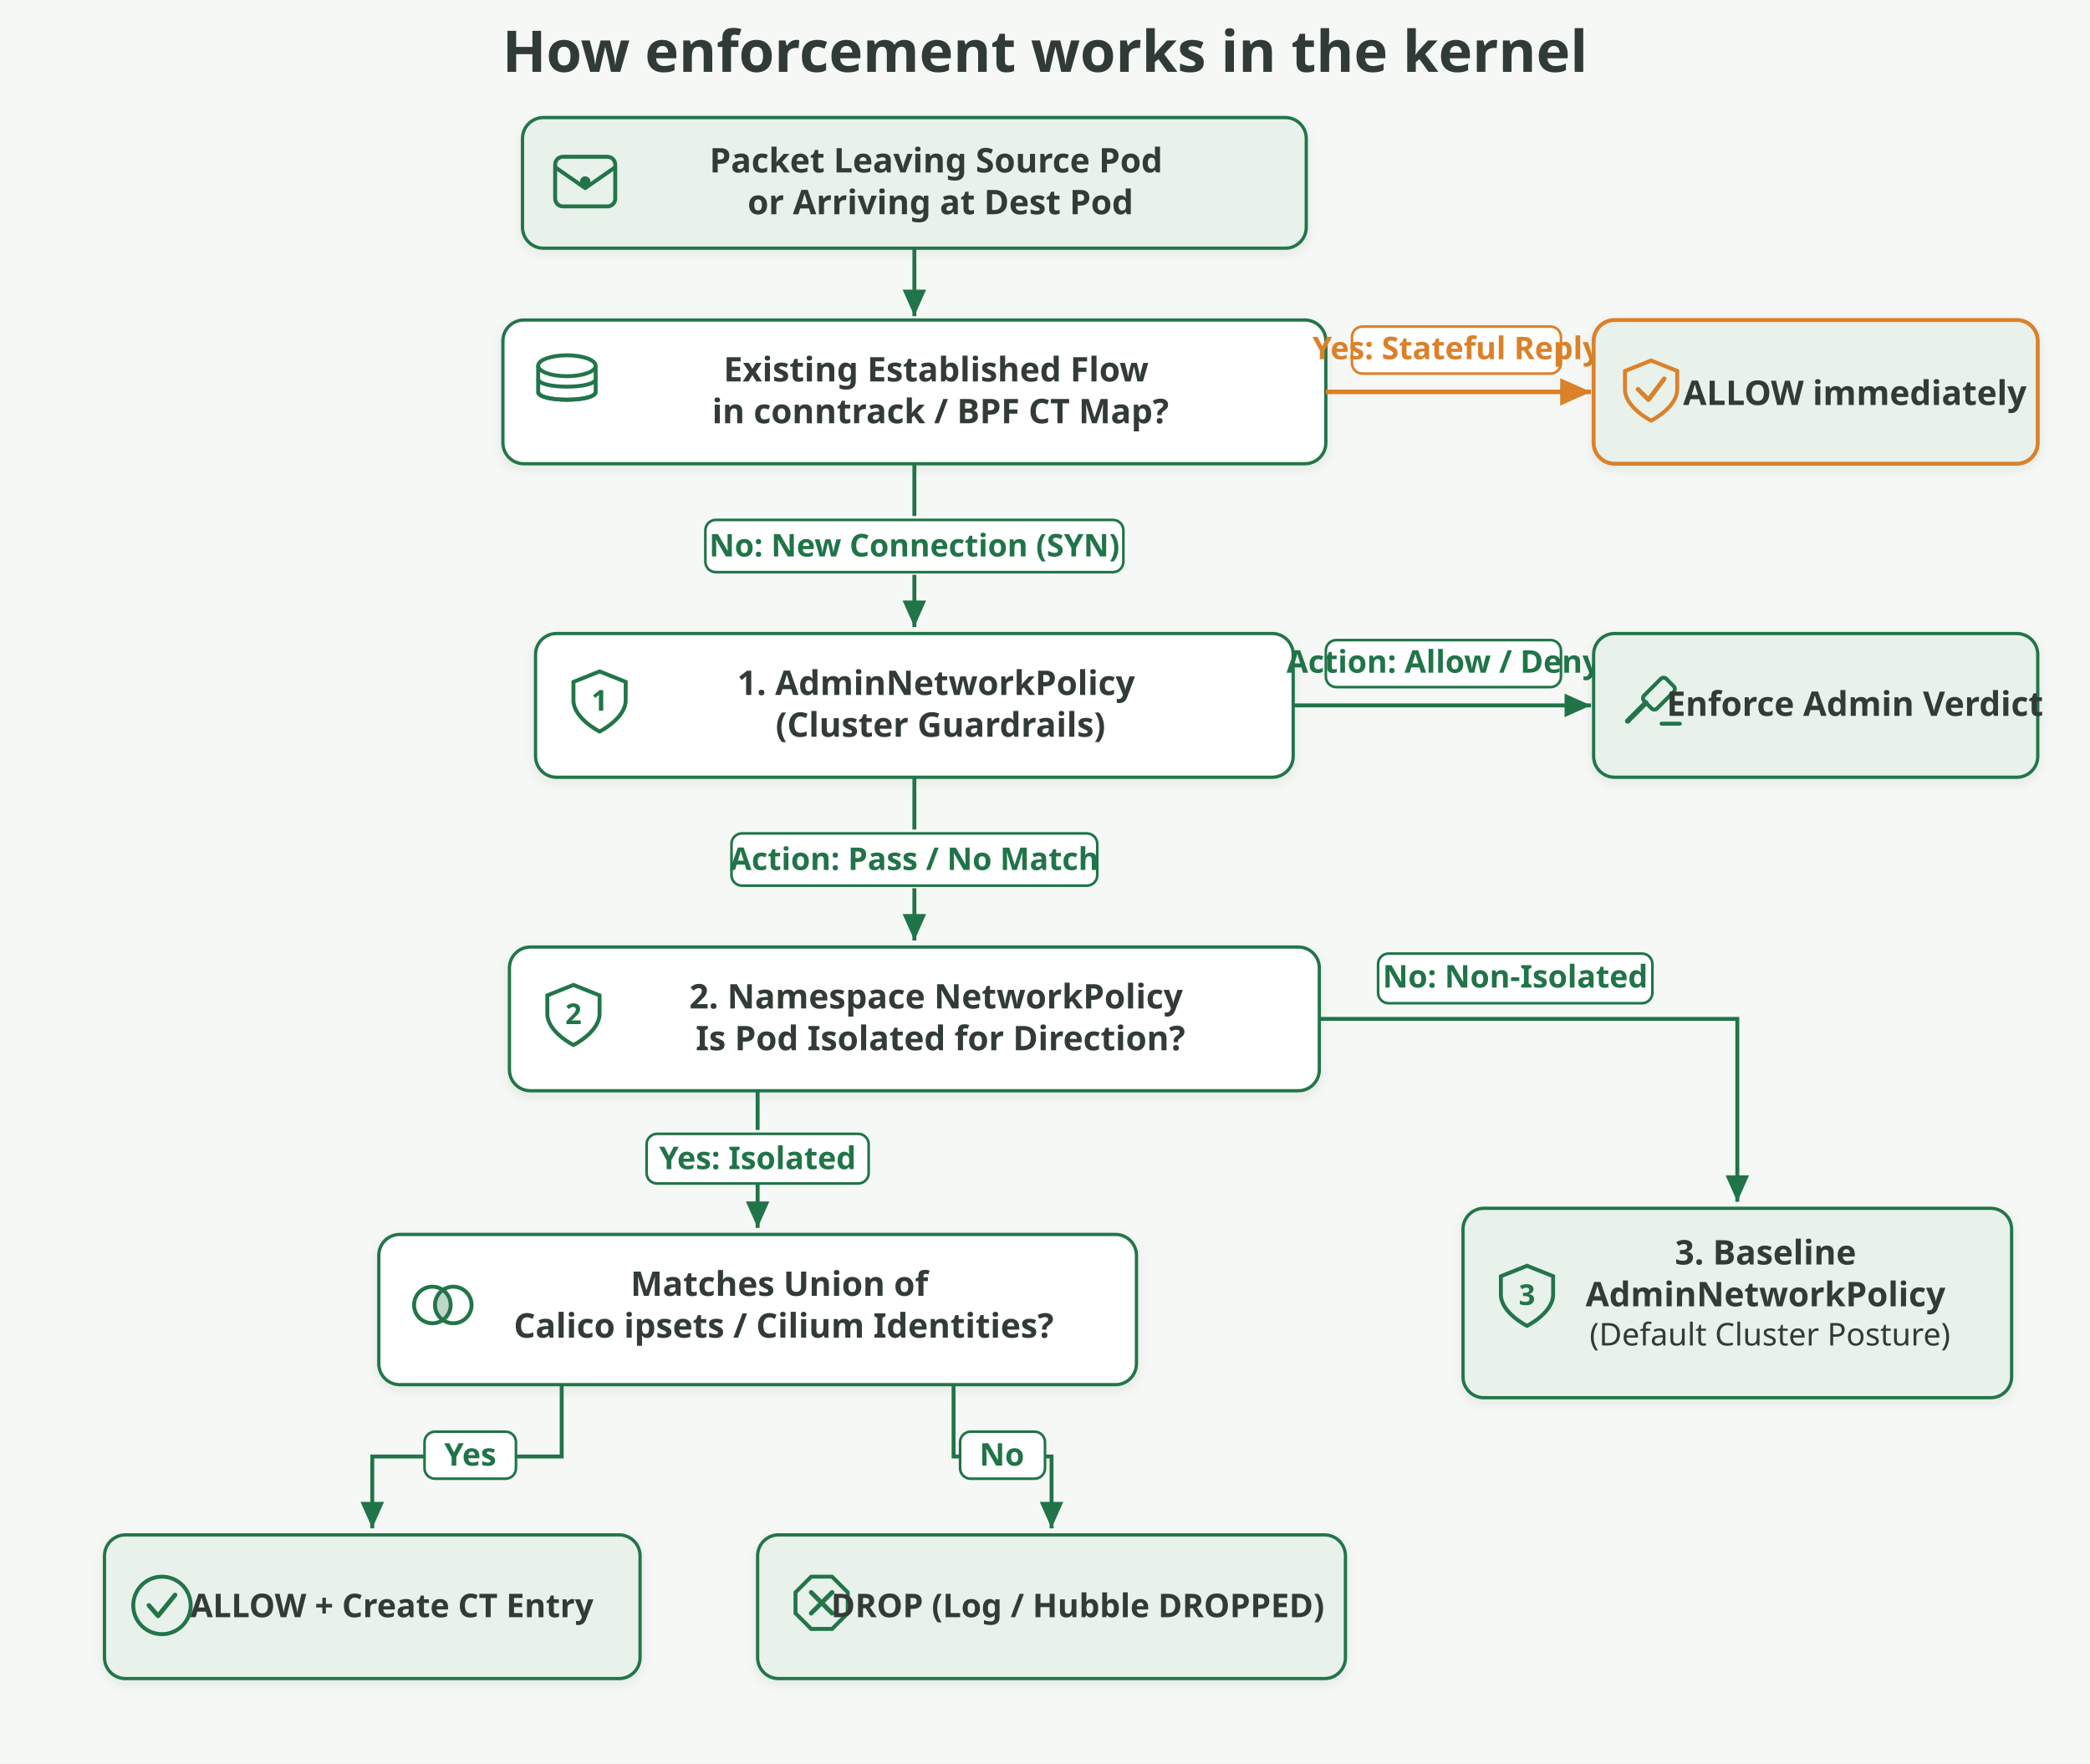
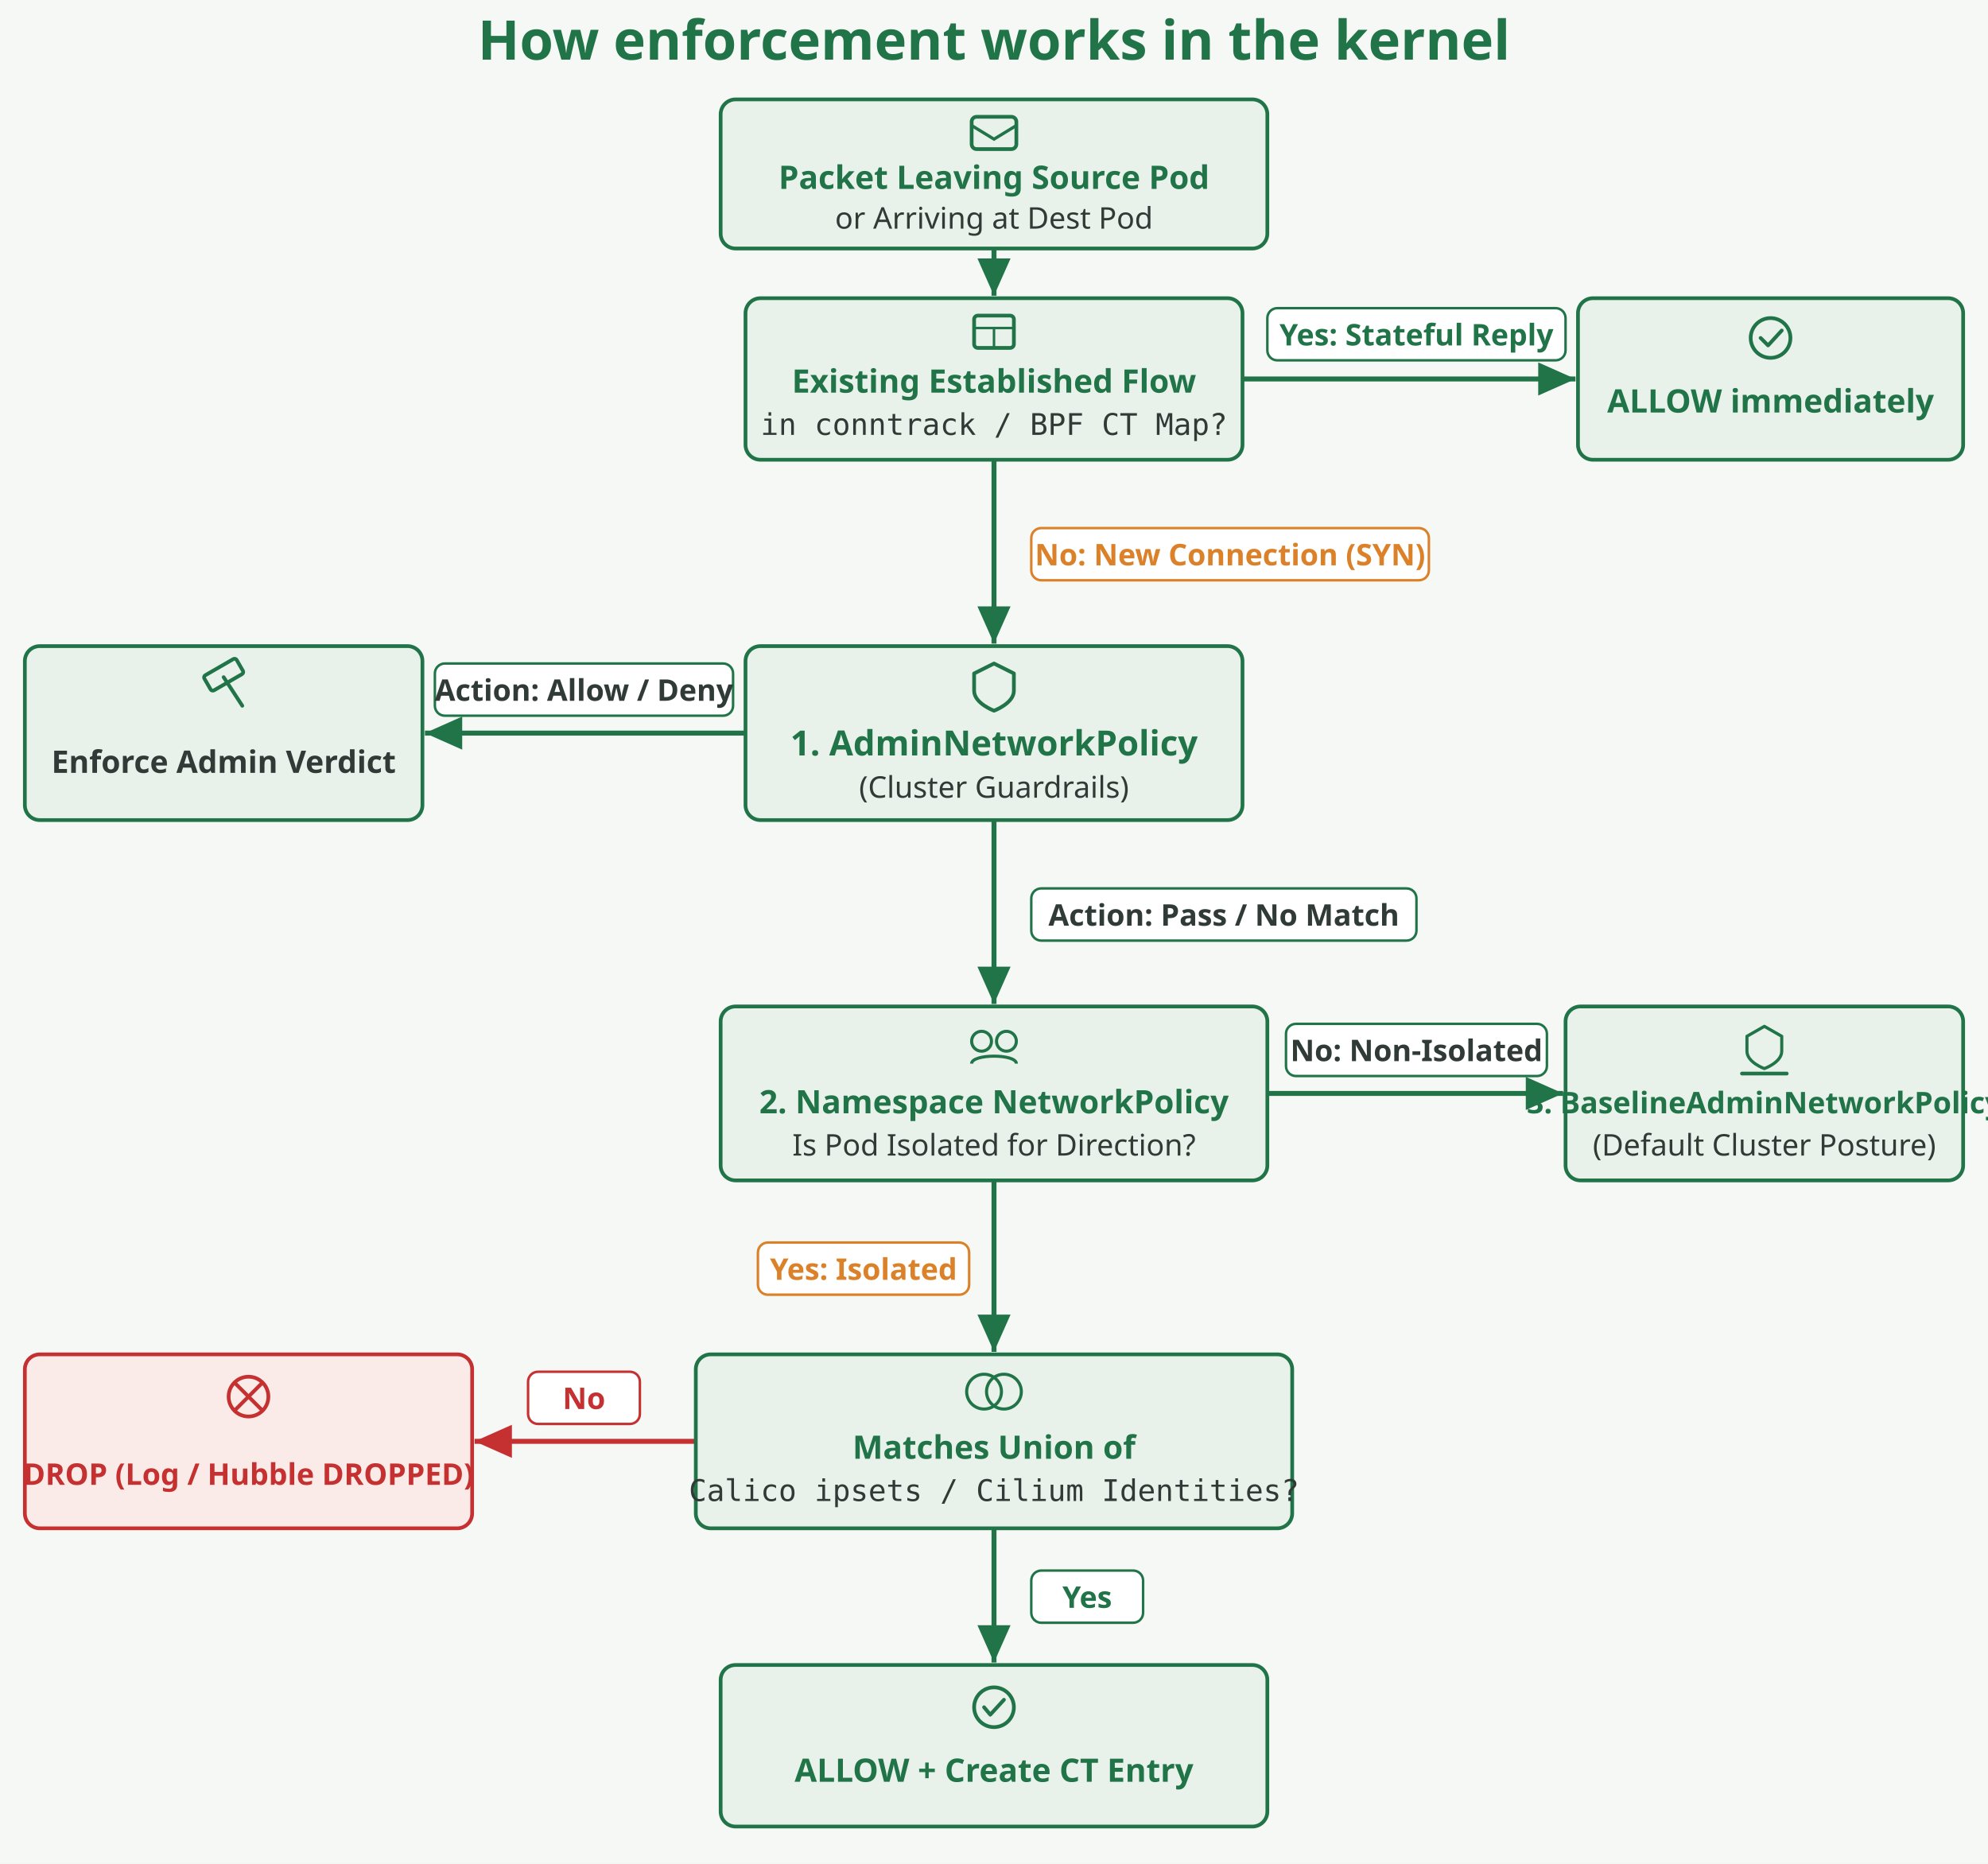
- <svg xmlns="http://www.w3.org/2000/svg" viewBox="0 0 1600 1350" width="1600" height="1350">
+ <svg xmlns="http://www.w3.org/2000/svg" viewBox="0 0 1600 1500" width="1600" height="1500">
  <defs>
-     <marker id="arrow" viewBox="0 0 12 12" refX="10" refY="6" markerWidth="9" markerHeight="9" orient="auto-start-reverse">
-       <path d="M 1 2 L 10 6 L 1 10 Z" fill="#207448" />
+     <marker id="arrow" viewBox="0 0 12 12" refX="10" refY="6" markerWidth="10" markerHeight="10" orient="auto-start-reverse">
+       <path d="M 1 2 L 10 6 L 1 10 z" fill="#207448" />
    </marker>
-     <marker id="arrow-orange" viewBox="0 0 12 12" refX="10" refY="6" markerWidth="9" markerHeight="9" orient="auto-start-reverse">
-       <path d="M 1 2 L 10 6 L 1 10 Z" fill="#db8129" />
+     <marker id="arrow-red" viewBox="0 0 12 12" refX="10" refY="6" markerWidth="10" markerHeight="10" orient="auto-start-reverse">
+       <path d="M 1 2 L 10 6 L 1 10 z" fill="#c53030" />
    </marker>
-     <filter id="card-shadow" x="-5%" y="-5%" width="110%" height="115%" filterUnits="userSpaceOnUse">
-       <feDropShadow dx="0" dy="3" stdDeviation="4" flood-color="#143b25" flood-opacity="0.08" />
-     </filter>
  </defs>
-   <rect width="1600" height="1350" fill="#f5f8f5" />
-   <text x="800" y="55" font-family="sans-serif" font-size="44" font-weight="bold" fill="#303a36" text-anchor="middle">How enforcement works in the kernel</text>
-   <g id="node-pkt" filter="url(#card-shadow)">
-     <rect x="400" y="90" width="600" height="100" rx="16" fill="#e8f1ea" stroke="#207448" stroke-width="2.5" />
-     <g transform="translate(425, 112)">
-       <rect x="0" y="8" width="46" height="38" rx="6" fill="none" stroke="#207448" stroke-width="3" />
-       <path d="M 0 16 L 23 32 L 46 16" fill="none" stroke="#207448" stroke-width="3" stroke-linejoin="round" />
-       <circle cx="23" cy="27" r="4" fill="#207448" />
-     </g>
-     <text x="720" y="132" font-family="sans-serif" font-size="26" font-weight="bold" fill="#303a36" text-anchor="middle">
-       <tspan x="720" dy="0">Packet Leaving Source Pod</tspan>
-       <tspan x="720" dy="32">or Arriving at Dest Pod</tspan>
-     </text>
+   <rect width="1600" height="1500" fill="#f5f8f5" />
+   <text x="800" y="48" font-family="sans-serif" font-size="44px" font-weight="bold" fill="#207448" text-anchor="middle">How enforcement works in the kernel</text>
+   <line x1="800" y1="200" x2="800" y2="238" stroke="#207448" stroke-width="4" marker-end="url(#arrow)" />
+   <line x1="1000" y1="305" x2="1268" y2="305" stroke="#207448" stroke-width="4" marker-end="url(#arrow)" />
+   <line x1="800" y1="370" x2="800" y2="518" stroke="#207448" stroke-width="4" marker-end="url(#arrow)" />
+   <line x1="600" y1="590" x2="342" y2="590" stroke="#207448" stroke-width="4" marker-end="url(#arrow)" />
+   <line x1="800" y1="660" x2="800" y2="808" stroke="#207448" stroke-width="4" marker-end="url(#arrow)" />
+   <line x1="1020" y1="880" x2="1258" y2="880" stroke="#207448" stroke-width="4" marker-end="url(#arrow)" />
+   <line x1="800" y1="950" x2="800" y2="1088" stroke="#207448" stroke-width="4" marker-end="url(#arrow)" />
+   <line x1="560" y1="1160" x2="382" y2="1160" stroke="#c53030" stroke-width="4" marker-end="url(#arrow-red)" />
+   <line x1="800" y1="1230" x2="800" y2="1338" stroke="#207448" stroke-width="4" marker-end="url(#arrow)" />
+   <rect x="1020" y="248" width="240" height="42" rx="8" fill="#ffffff" stroke="#207448" stroke-width="2" />
+   <text x="1140" y="278" font-family="sans-serif" font-size="24px" font-weight="bold" fill="#207448" text-anchor="middle">Yes: Stateful Reply</text>
+   <rect x="830" y="425" width="320" height="42" rx="8" fill="#ffffff" stroke="#db8129" stroke-width="2" />
+   <text x="990" y="455" font-family="sans-serif" font-size="24px" font-weight="bold" fill="#db8129" text-anchor="middle">No: New Connection (SYN)</text>
+   <rect x="350" y="534" width="240" height="42" rx="8" fill="#ffffff" stroke="#207448" stroke-width="2" />
+   <text x="470" y="564" font-family="sans-serif" font-size="24px" font-weight="bold" fill="#303a36" text-anchor="middle">Action: Allow / Deny</text>
+   <rect x="830" y="715" width="310" height="42" rx="8" fill="#ffffff" stroke="#207448" stroke-width="2" />
+   <text x="985" y="745" font-family="sans-serif" font-size="24px" font-weight="bold" fill="#303a36" text-anchor="middle">Action: Pass / No Match</text>
+   <rect x="1035" y="824" width="210" height="42" rx="8" fill="#ffffff" stroke="#207448" stroke-width="2" />
+   <text x="1140" y="854" font-family="sans-serif" font-size="24px" font-weight="bold" fill="#303a36" text-anchor="middle">No: Non-Isolated</text>
+   <rect x="610" y="1000" width="170" height="42" rx="8" fill="#ffffff" stroke="#db8129" stroke-width="2" />
+   <text x="695" y="1030" font-family="sans-serif" font-size="24px" font-weight="bold" fill="#db8129" text-anchor="middle">Yes: Isolated</text>
+   <rect x="425" y="1104" width="90" height="42" rx="8" fill="#ffffff" stroke="#c53030" stroke-width="2" />
+   <text x="470" y="1134" font-family="sans-serif" font-size="24px" font-weight="bold" fill="#c53030" text-anchor="middle">No</text>
+   <rect x="830" y="1264" width="90" height="42" rx="8" fill="#ffffff" stroke="#207448" stroke-width="2" />
+   <text x="875" y="1294" font-family="sans-serif" font-size="24px" font-weight="bold" fill="#207448" text-anchor="middle">Yes</text>
+   <g>
+     <rect x="580" y="80" width="440" height="120" rx="12" fill="#e8f1ea" stroke="#207448" stroke-width="3" />
+     <rect x="782" y="94" width="36" height="26" rx="4" fill="none" stroke="#207448" stroke-width="3" />
+     <path d="M 782 101 L 800 112 L 818 101" fill="none" stroke="#207448" stroke-width="2.5" />
+     <text x="800" y="152" font-family="sans-serif" font-size="26px" font-weight="bold" fill="#207448" text-anchor="middle">Packet Leaving Source Pod</text>
+     <text x="800" y="184" font-family="sans-serif" font-size="24px" fill="#303a36" text-anchor="middle">or Arriving at Dest Pod</text>
  </g>
-   <line x1="700" y1="190" x2="700" y2="242" stroke="#207448" stroke-width="3" marker-end="url(#arrow)" />
-   <g id="node-ct" filter="url(#card-shadow)">
-     <rect x="385" y="245" width="630" height="110" rx="16" fill="#ffffff" stroke="#207448" stroke-width="2.5" />
-     <g transform="translate(410, 268)">
-       <ellipse cx="24" cy="12" rx="22" ry="8" fill="none" stroke="#207448" stroke-width="3" />
-       <path d="M 2 12 V 32 C 2 40 46 40 46 32 V 12" fill="none" stroke="#207448" stroke-width="3" />
-       <path d="M 2 22 C 2 30 46 30 46 22" fill="none" stroke="#207448" stroke-width="3" />
-       <path d="M 2 32 C 2 40 46 40 46 32" fill="none" stroke="#207448" stroke-width="3" />
-     </g>
-     <text x="720" y="292" font-family="sans-serif" font-size="26" font-weight="bold" fill="#303a36" text-anchor="middle">
-       <tspan x="720" dy="0">Existing Established Flow</tspan>
-       <tspan x="720" dy="32">in conntrack / BPF CT Map?</tspan>
-     </text>
+   <g>
+     <rect x="600" y="240" width="400" height="130" rx="12" fill="#e8f1ea" stroke="#207448" stroke-width="3" />
+     <rect x="784" y="254" width="32" height="26" rx="3" fill="none" stroke="#207448" stroke-width="3" />
+     <line x1="784" y1="264" x2="816" y2="264" stroke="#207448" stroke-width="2" />
+     <line x1="800" y1="264" x2="800" y2="280" stroke="#207448" stroke-width="2" />
+     <text x="800" y="316" font-family="sans-serif" font-size="26px" font-weight="bold" fill="#207448" text-anchor="middle">Existing Established Flow</text>
+     <text x="800" y="350" font-family="monospace" font-size="24px" fill="#303a36" text-anchor="middle">in conntrack / BPF CT Map?</text>
  </g>
-   <line x1="1015" y1="300" x2="1218" y2="300" stroke="#db8129" stroke-width="3.5" marker-end="url(#arrow-orange)" />
-   <rect x="1035" y="250" width="160" height="36" rx="8" fill="#ffffff" stroke="#db8129" stroke-width="2" />
-   <text x="1115" y="275" font-family="sans-serif" font-size="24" font-weight="bold" fill="#db8129" text-anchor="middle">Yes: Stateful Reply</text>
-   <g id="node-allowct" filter="url(#card-shadow)">
-     <rect x="1220" y="245" width="340" height="110" rx="16" fill="#e8f1ea" stroke="#db8129" stroke-width="3" />
-     <g transform="translate(1240, 272)">
-       <path d="M 24 4 L 44 12 V 26 C 44 40 24 50 24 50 C 24 50 4 40 4 26 V 12 Z" fill="none" stroke="#db8129" stroke-width="3" />
-       <path d="M 14 26 L 22 34 L 34 18" fill="none" stroke="#db8129" stroke-width="3.5" stroke-linecap="round" stroke-linejoin="round" />
-     </g>
-     <text x="1420" y="310" font-family="sans-serif" font-size="26" font-weight="bold" fill="#303a36" text-anchor="middle">ALLOW immediately</text>
+   <g>
+     <rect x="1270" y="240" width="310" height="130" rx="12" fill="#e8f1ea" stroke="#207448" stroke-width="3" />
+     <circle cx="1425" cy="272" r="16" fill="none" stroke="#207448" stroke-width="3" />
+     <path d="M 1417 272 L 1423 278 L 1434 266" fill="none" stroke="#207448" stroke-width="3" stroke-linecap="round" stroke-linejoin="round" />
+     <text x="1425" y="332" font-family="sans-serif" font-size="26px" font-weight="bold" fill="#207448" text-anchor="middle">ALLOW immediately</text>
  </g>
-   <line x1="700" y1="355" x2="700" y2="395" stroke="#207448" stroke-width="3" />
-   <line x1="700" y1="440" x2="700" y2="480" stroke="#207448" stroke-width="3" marker-end="url(#arrow)" />
-   <rect x="540" y="398" width="320" height="40" rx="8" fill="#ffffff" stroke="#207448" stroke-width="2" />
-   <text x="700" y="426" font-family="sans-serif" font-size="24" font-weight="bold" fill="#207448" text-anchor="middle">No: New Connection (SYN)</text>
-   <g id="node-anp" filter="url(#card-shadow)">
-     <rect x="410" y="485" width="580" height="110" rx="16" fill="#ffffff" stroke="#207448" stroke-width="2.5" />
-     <g transform="translate(435, 510)">
-       <path d="M 24 4 L 44 12 V 26 C 44 40 24 50 24 50 C 24 50 4 40 4 26 V 12 Z" fill="none" stroke="#207448" stroke-width="3" />
-       <text x="24" y="34" font-family="sans-serif" font-size="22" font-weight="bold" fill="#207448" text-anchor="middle">1</text>
-     </g>
-     <text x="720" y="532" font-family="sans-serif" font-size="26" font-weight="bold" fill="#303a36" text-anchor="middle">
-       <tspan x="720" dy="0">1. AdminNetworkPolicy</tspan>
-       <tspan x="720" dy="32">(Cluster Guardrails)</tspan>
-     </text>
+   <g>
+     <rect x="600" y="520" width="400" height="140" rx="12" fill="#e8f1ea" stroke="#207448" stroke-width="3" />
+     <path d="M 800 534 L 816 542 L 816 556 C 816 566 800 572 800 572 C 800 572 784 566 784 556 L 784 542 Z" fill="none" stroke="#207448" stroke-width="3" stroke-linejoin="round" />
+     <text x="800" y="608" font-family="sans-serif" font-size="28px" font-weight="bold" fill="#207448" text-anchor="middle">1. AdminNetworkPolicy</text>
+     <text x="800" y="642" font-family="sans-serif" font-size="24px" fill="#303a36" text-anchor="middle">(Cluster Guardrails)</text>
  </g>
-   <line x1="990" y1="540" x2="1218" y2="540" stroke="#207448" stroke-width="3" marker-end="url(#arrow)" />
-   <rect x="1015" y="490" width="180" height="36" rx="8" fill="#ffffff" stroke="#207448" stroke-width="2" />
-   <text x="1105" y="515" font-family="sans-serif" font-size="24" font-weight="bold" fill="#207448" text-anchor="middle">Action: Allow / Deny</text>
-   <g id="node-verdict1" filter="url(#card-shadow)">
-     <rect x="1220" y="485" width="340" height="110" rx="16" fill="#e8f1ea" stroke="#207448" stroke-width="2.5" />
-     <g transform="translate(1240, 510)">
-       <path d="M 6 42 L 20 28" fill="none" stroke="#207448" stroke-width="4" stroke-linecap="round" />
-       <rect x="18" y="14" width="24" height="14" rx="3" transform="rotate(-45 30 21)" fill="none" stroke="#207448" stroke-width="3" />
-       <path d="M 32 44 L 46 44" stroke="#207448" stroke-width="3" stroke-linecap="round" />
-     </g>
-     <text x="1420" y="548" font-family="sans-serif" font-size="26" font-weight="bold" fill="#303a36" text-anchor="middle">Enforce Admin Verdict</text>
+   <g>
+     <rect x="20" y="520" width="320" height="140" rx="12" fill="#e8f1ea" stroke="#207448" stroke-width="3" />
+     <rect x="165" y="536" width="30" height="14" rx="2" transform="rotate(-30 180 543)" fill="none" stroke="#207448" stroke-width="3" />
+     <line x1="180" y1="545" x2="195" y2="568" stroke="#207448" stroke-width="3" stroke-linecap="round" />
+     <text x="180" y="622" font-family="sans-serif" font-size="25px" font-weight="bold" fill="#303a36" text-anchor="middle">Enforce Admin Verdict</text>
  </g>
-   <line x1="700" y1="595" x2="700" y2="635" stroke="#207448" stroke-width="3" />
-   <line x1="700" y1="680" x2="700" y2="720" stroke="#207448" stroke-width="3" marker-end="url(#arrow)" />
-   <rect x="560" y="638" width="280" height="40" rx="8" fill="#ffffff" stroke="#207448" stroke-width="2" />
-   <text x="700" y="666" font-family="sans-serif" font-size="24" font-weight="bold" fill="#207448" text-anchor="middle">Action: Pass / No Match</text>
-   <g id="node-np" filter="url(#card-shadow)">
-     <rect x="390" y="725" width="620" height="110" rx="16" fill="#ffffff" stroke="#207448" stroke-width="2.5" />
-     <g transform="translate(415, 750)">
-       <path d="M 24 4 L 44 12 V 26 C 44 40 24 50 24 50 C 24 50 4 40 4 26 V 12 Z" fill="none" stroke="#207448" stroke-width="3" />
-       <text x="24" y="34" font-family="sans-serif" font-size="22" font-weight="bold" fill="#207448" text-anchor="middle">2</text>
-     </g>
-     <text x="720" y="772" font-family="sans-serif" font-size="26" font-weight="bold" fill="#303a36" text-anchor="middle">
-       <tspan x="720" dy="0">2. Namespace NetworkPolicy</tspan>
-       <tspan x="720" dy="32">Is Pod Isolated for Direction?</tspan>
-     </text>
+   <g>
+     <rect x="580" y="810" width="440" height="140" rx="12" fill="#e8f1ea" stroke="#207448" stroke-width="3" />
+     <circle cx="790" cy="838" r="8" fill="none" stroke="#207448" stroke-width="2.5" />
+     <circle cx="810" cy="838" r="8" fill="none" stroke="#207448" stroke-width="2.5" />
+     <path d="M 782 856 C 782 848 818 848 818 856" fill="none" stroke="#207448" stroke-width="2.5" />
+     <text x="800" y="896" font-family="sans-serif" font-size="26px" font-weight="bold" fill="#207448" text-anchor="middle">2. Namespace NetworkPolicy</text>
+     <text x="800" y="930" font-family="sans-serif" font-size="24px" fill="#303a36" text-anchor="middle">Is Pod Isolated for Direction?</text>
  </g>
-   <path d="M 1010 780 L 1330 780 L 1330 920" fill="none" stroke="#207448" stroke-width="3" marker-end="url(#arrow)" />
-   <rect x="1055" y="730" width="210" height="38" rx="8" fill="#ffffff" stroke="#207448" stroke-width="2" />
-   <text x="1160" y="756" font-family="sans-serif" font-size="24" font-weight="bold" fill="#207448" text-anchor="middle">No: Non-Isolated</text>
-   <g id="node-banp" filter="url(#card-shadow)">
-     <rect x="1120" y="925" width="420" height="145" rx="16" fill="#e8f1ea" stroke="#207448" stroke-width="2.5" />
-     <g transform="translate(1145, 965)">
-       <path d="M 24 4 L 44 12 V 26 C 44 40 24 50 24 50 C 24 50 4 40 4 26 V 12 Z" fill="none" stroke="#207448" stroke-width="3" />
-       <text x="24" y="34" font-family="sans-serif" font-size="22" font-weight="bold" fill="#207448" text-anchor="middle">3</text>
-     </g>
-     <text x="1355" y="968" font-family="sans-serif" font-size="26" font-weight="bold" fill="#303a36" text-anchor="middle">
-       <tspan x="1355" dy="0">3. Baseline</tspan>
-       <tspan x="1355" dy="32">AdminNetworkPolicy</tspan>
-       <tspan x="1355" dy="30" font-size="24" font-weight="normal">(Default Cluster Posture)</tspan>
-     </text>
+   <g>
+     <rect x="1260" y="810" width="320" height="140" rx="12" fill="#e8f1ea" stroke="#207448" stroke-width="3" />
+     <path d="M 1420 826 L 1434 834 L 1434 846 C 1434 855 1420 860 1420 860 C 1420 860 1406 855 1406 846 L 1406 834 Z" fill="none" stroke="#207448" stroke-width="2.5" stroke-linejoin="round" />
+     <line x1="1402" y1="864" x2="1438" y2="864" stroke="#207448" stroke-width="3" stroke-linecap="round" />
+     <text x="1420" y="896" font-family="sans-serif" font-size="24px" font-weight="bold" fill="#207448" text-anchor="middle">3. BaselineAdminNetworkPolicy</text>
+     <text x="1420" y="930" font-family="sans-serif" font-size="24px" fill="#303a36" text-anchor="middle">(Default Cluster Posture)</text>
  </g>
-   <line x1="580" y1="835" x2="580" y2="865" stroke="#207448" stroke-width="3" />
-   <line x1="580" y1="905" x2="580" y2="940" stroke="#207448" stroke-width="3" marker-end="url(#arrow)" />
-   <rect x="495" y="868" width="170" height="38" rx="8" fill="#ffffff" stroke="#207448" stroke-width="2" />
-   <text x="580" y="895" font-family="sans-serif" font-size="24" font-weight="bold" fill="#207448" text-anchor="middle">Yes: Isolated</text>
-   <g id="node-matchnp" filter="url(#card-shadow)">
-     <rect x="290" y="945" width="580" height="115" rx="16" fill="#ffffff" stroke="#207448" stroke-width="2.5" />
-     <g transform="translate(315, 975)">
-       <circle cx="16" cy="24" r="14" fill="none" stroke="#207448" stroke-width="3" />
-       <circle cx="32" cy="24" r="14" fill="none" stroke="#207448" stroke-width="3" />
-       <path d="M 24 13 A 14 14 0 0 1 24 35 A 14 14 0 0 1 24 13 Z" fill="#207448" opacity="0.3" />
-     </g>
-     <text x="600" y="992" font-family="sans-serif" font-size="26" font-weight="bold" fill="#303a36" text-anchor="middle">
-       <tspan x="600" dy="0">Matches Union of</tspan>
-       <tspan x="600" dy="32">Calico ipsets / Cilium Identities?</tspan>
-     </text>
+   <g>
+     <rect x="560" y="1090" width="480" height="140" rx="12" fill="#e8f1ea" stroke="#207448" stroke-width="3" />
+     <circle cx="792" cy="1120" r="14" fill="none" stroke="#207448" stroke-width="2.5" />
+     <circle cx="808" cy="1120" r="14" fill="none" stroke="#207448" stroke-width="2.5" />
+     <text x="800" y="1174" font-family="sans-serif" font-size="26px" font-weight="bold" fill="#207448" text-anchor="middle">Matches Union of</text>
+     <text x="800" y="1208" font-family="monospace" font-size="24px" fill="#303a36" text-anchor="middle">Calico ipsets / Cilium Identities?</text>
  </g>
-   <path d="M 430 1060 L 430 1115 L 285 1115 L 285 1170" fill="none" stroke="#207448" stroke-width="3" marker-end="url(#arrow)" />
-   <rect x="325" y="1096" width="70" height="36" rx="8" fill="#ffffff" stroke="#207448" stroke-width="2" />
-   <text x="360" y="1122" font-family="sans-serif" font-size="24" font-weight="bold" fill="#207448" text-anchor="middle">Yes</text>
-   <path d="M 730 1060 L 730 1115 L 805 1115 L 805 1170" fill="none" stroke="#207448" stroke-width="3" marker-end="url(#arrow)" />
-   <rect x="735" y="1096" width="65" height="36" rx="8" fill="#ffffff" stroke="#207448" stroke-width="2" />
-   <text x="767" y="1122" font-family="sans-serif" font-size="24" font-weight="bold" fill="#207448" text-anchor="middle">No</text>
-   <g id="node-allownp" filter="url(#card-shadow)">
-     <rect x="80" y="1175" width="410" height="110" rx="16" fill="#e8f1ea" stroke="#207448" stroke-width="2.5" />
-     <g transform="translate(100, 1205)">
-       <circle cx="24" cy="24" r="22" fill="none" stroke="#207448" stroke-width="3" />
-       <path d="M 14 24 L 21 32 L 34 16" fill="none" stroke="#207448" stroke-width="3.5" stroke-linecap="round" stroke-linejoin="round" />
-     </g>
-     <text x="300" y="1238" font-family="sans-serif" font-size="25" font-weight="bold" fill="#303a36" text-anchor="middle">ALLOW + Create CT Entry</text>
+   <g>
+     <rect x="20" y="1090" width="360" height="140" rx="12" fill="#fbebe8" stroke="#c53030" stroke-width="3" />
+     <circle cx="200" cy="1124" r="16" fill="none" stroke="#c53030" stroke-width="3" />
+     <line x1="190" y1="1114" x2="210" y2="1134" stroke="#c53030" stroke-width="3" stroke-linecap="round" />
+     <line x1="210" y1="1114" x2="190" y2="1134" stroke="#c53030" stroke-width="3" stroke-linecap="round" />
+     <text x="200" y="1195" font-family="sans-serif" font-size="24px" font-weight="bold" fill="#c53030" text-anchor="middle">DROP (Log / Hubble DROPPED)</text>
  </g>
-   <g id="node-dropnp" filter="url(#card-shadow)">
-     <rect x="580" y="1175" width="450" height="110" rx="16" fill="#e8f1ea" stroke="#207448" stroke-width="2.5" />
-     <g transform="translate(605, 1205)">
-       <polygon points="16,2 32,2 44,14 44,30 32,42 16,42 4,30 4,14" fill="none" stroke="#207448" stroke-width="3" />
-       <line x1="16" y1="14" x2="32" y2="30" stroke="#207448" stroke-width="3.5" stroke-linecap="round" />
-       <line x1="32" y1="14" x2="16" y2="30" stroke="#207448" stroke-width="3.5" stroke-linecap="round" />
-     </g>
-     <text x="825" y="1238" font-family="sans-serif" font-size="25" font-weight="bold" fill="#303a36" text-anchor="middle">DROP (Log / Hubble DROPPED)</text>
+   <g>
+     <rect x="580" y="1340" width="440" height="130" rx="12" fill="#e8f1ea" stroke="#207448" stroke-width="3" />
+     <circle cx="800" cy="1374" r="16" fill="none" stroke="#207448" stroke-width="3" />
+     <path d="M 792 1374 L 797 1380 L 808 1368" fill="none" stroke="#207448" stroke-width="3" stroke-linecap="round" stroke-linejoin="round" />
+     <text x="800" y="1434" font-family="sans-serif" font-size="26px" font-weight="bold" fill="#207448" text-anchor="middle">ALLOW + Create CT Entry</text>
  </g>
</svg>
